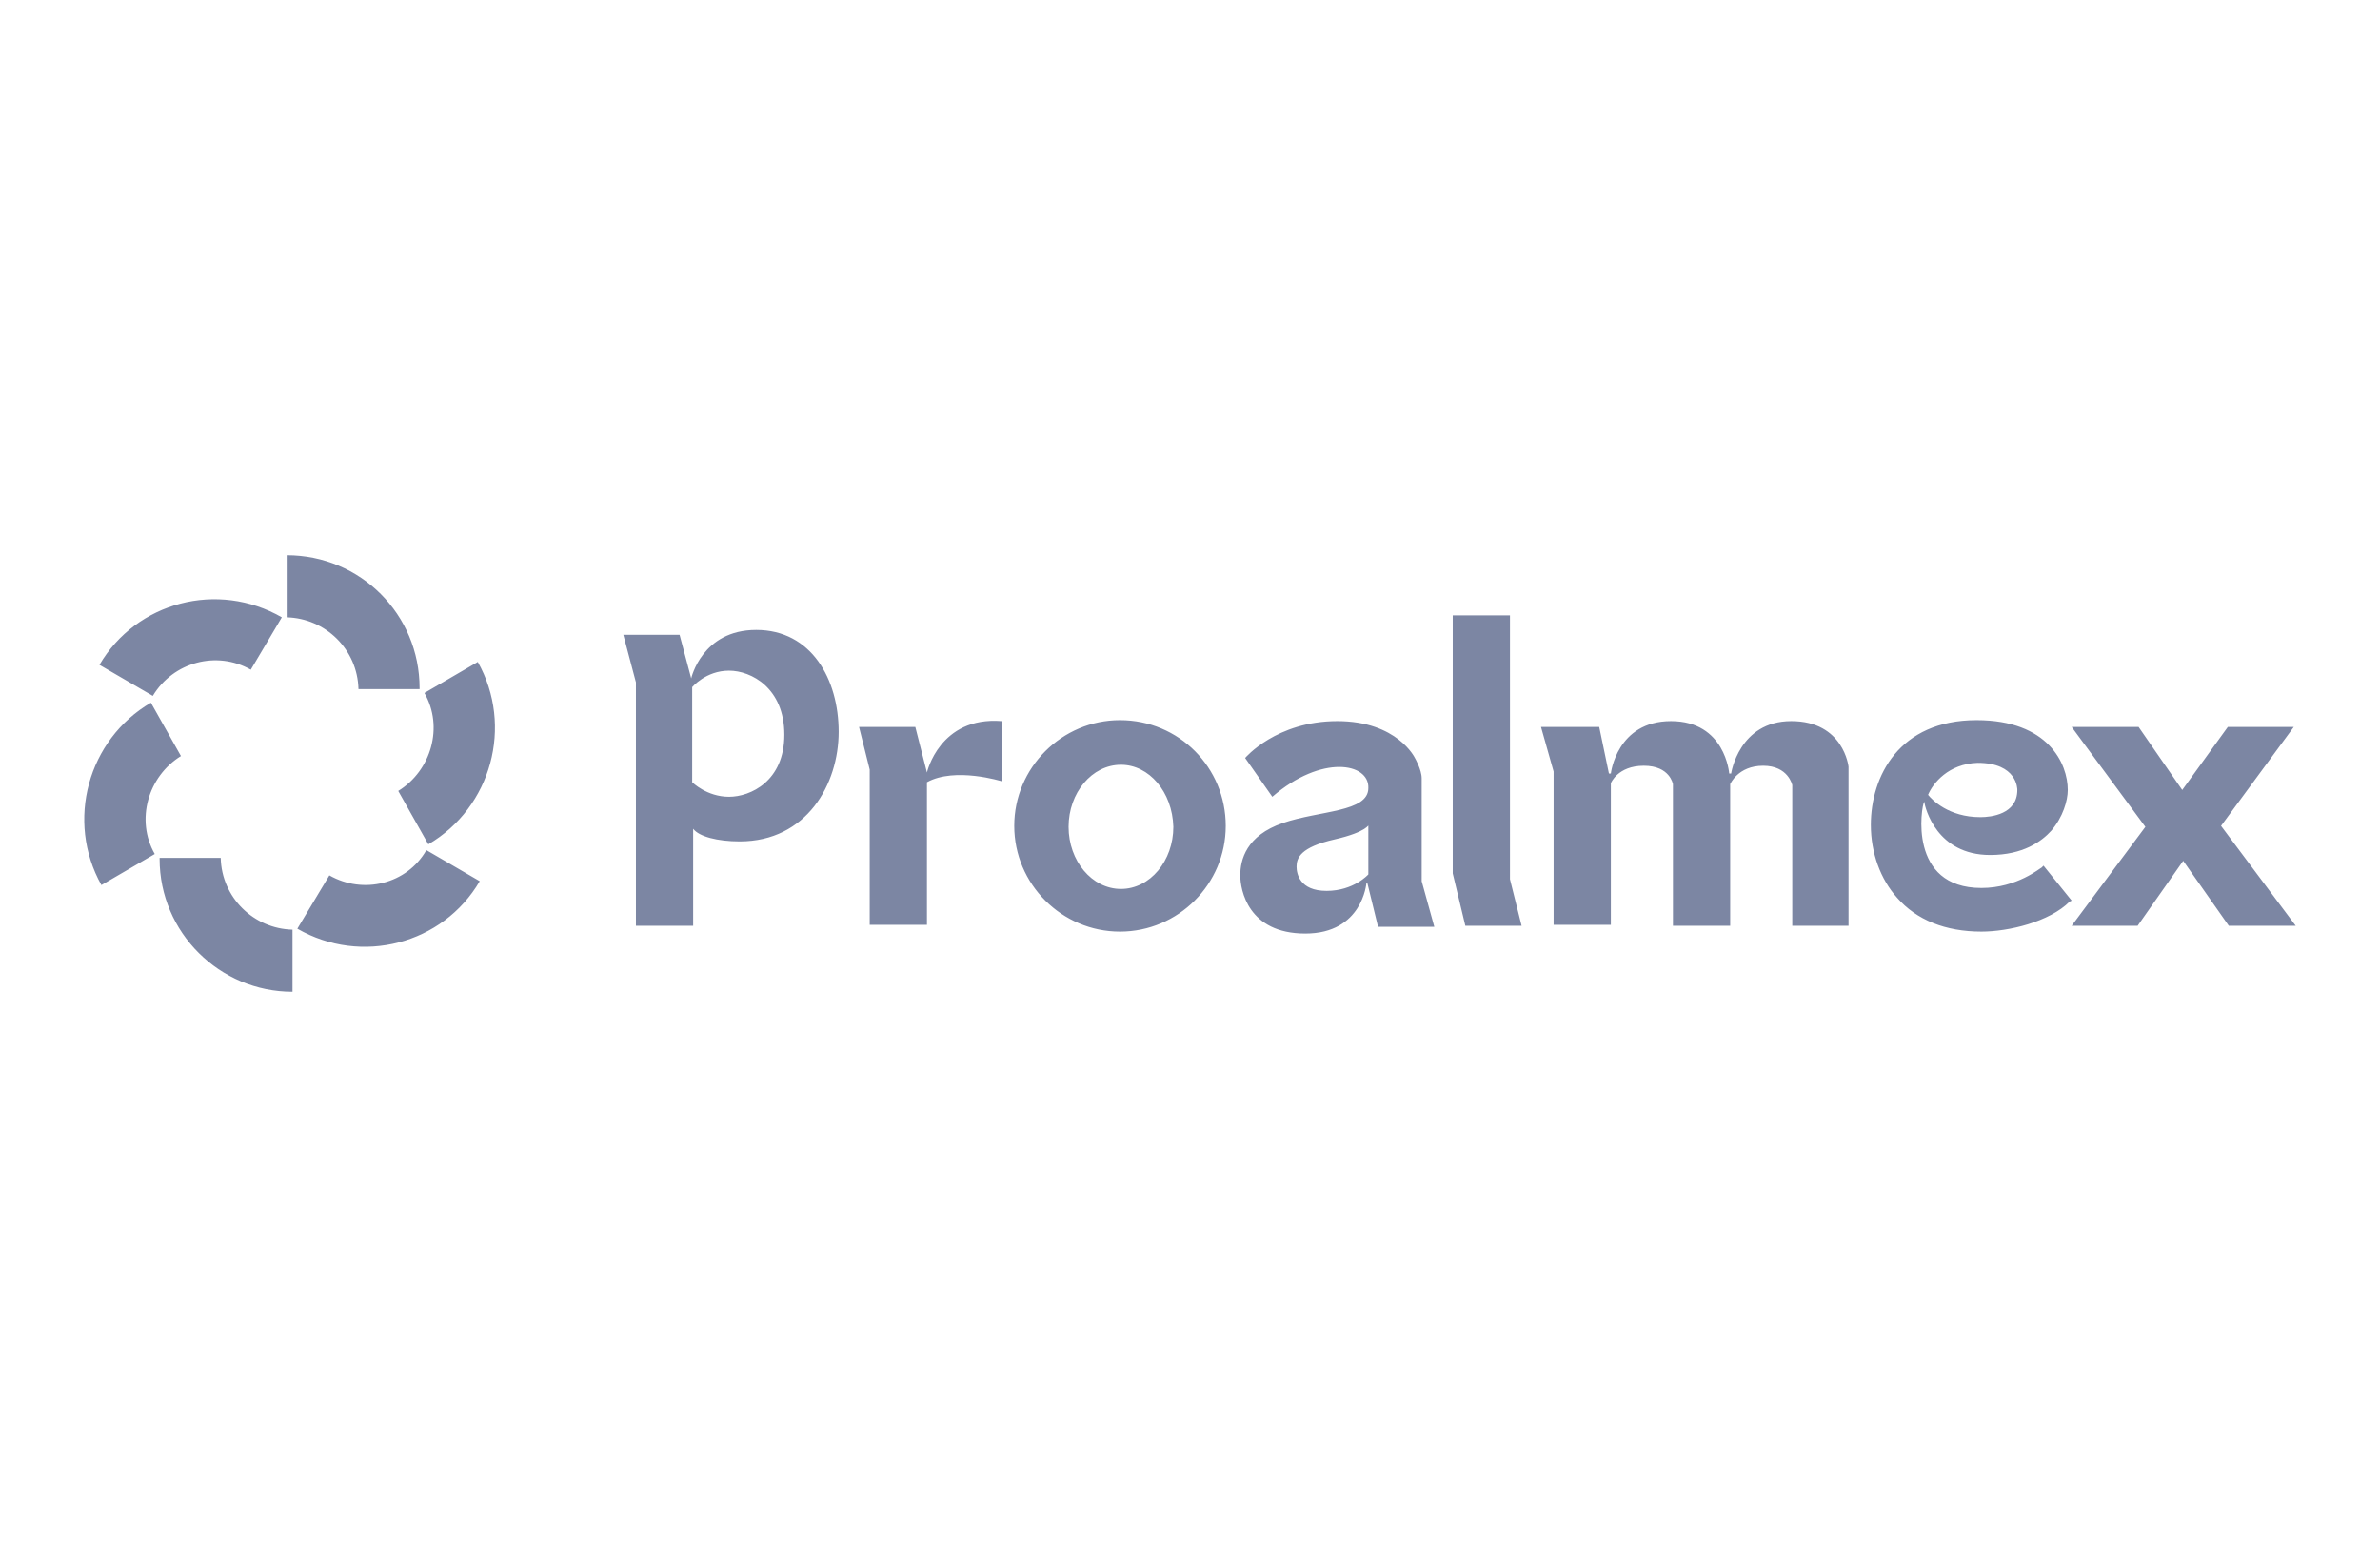
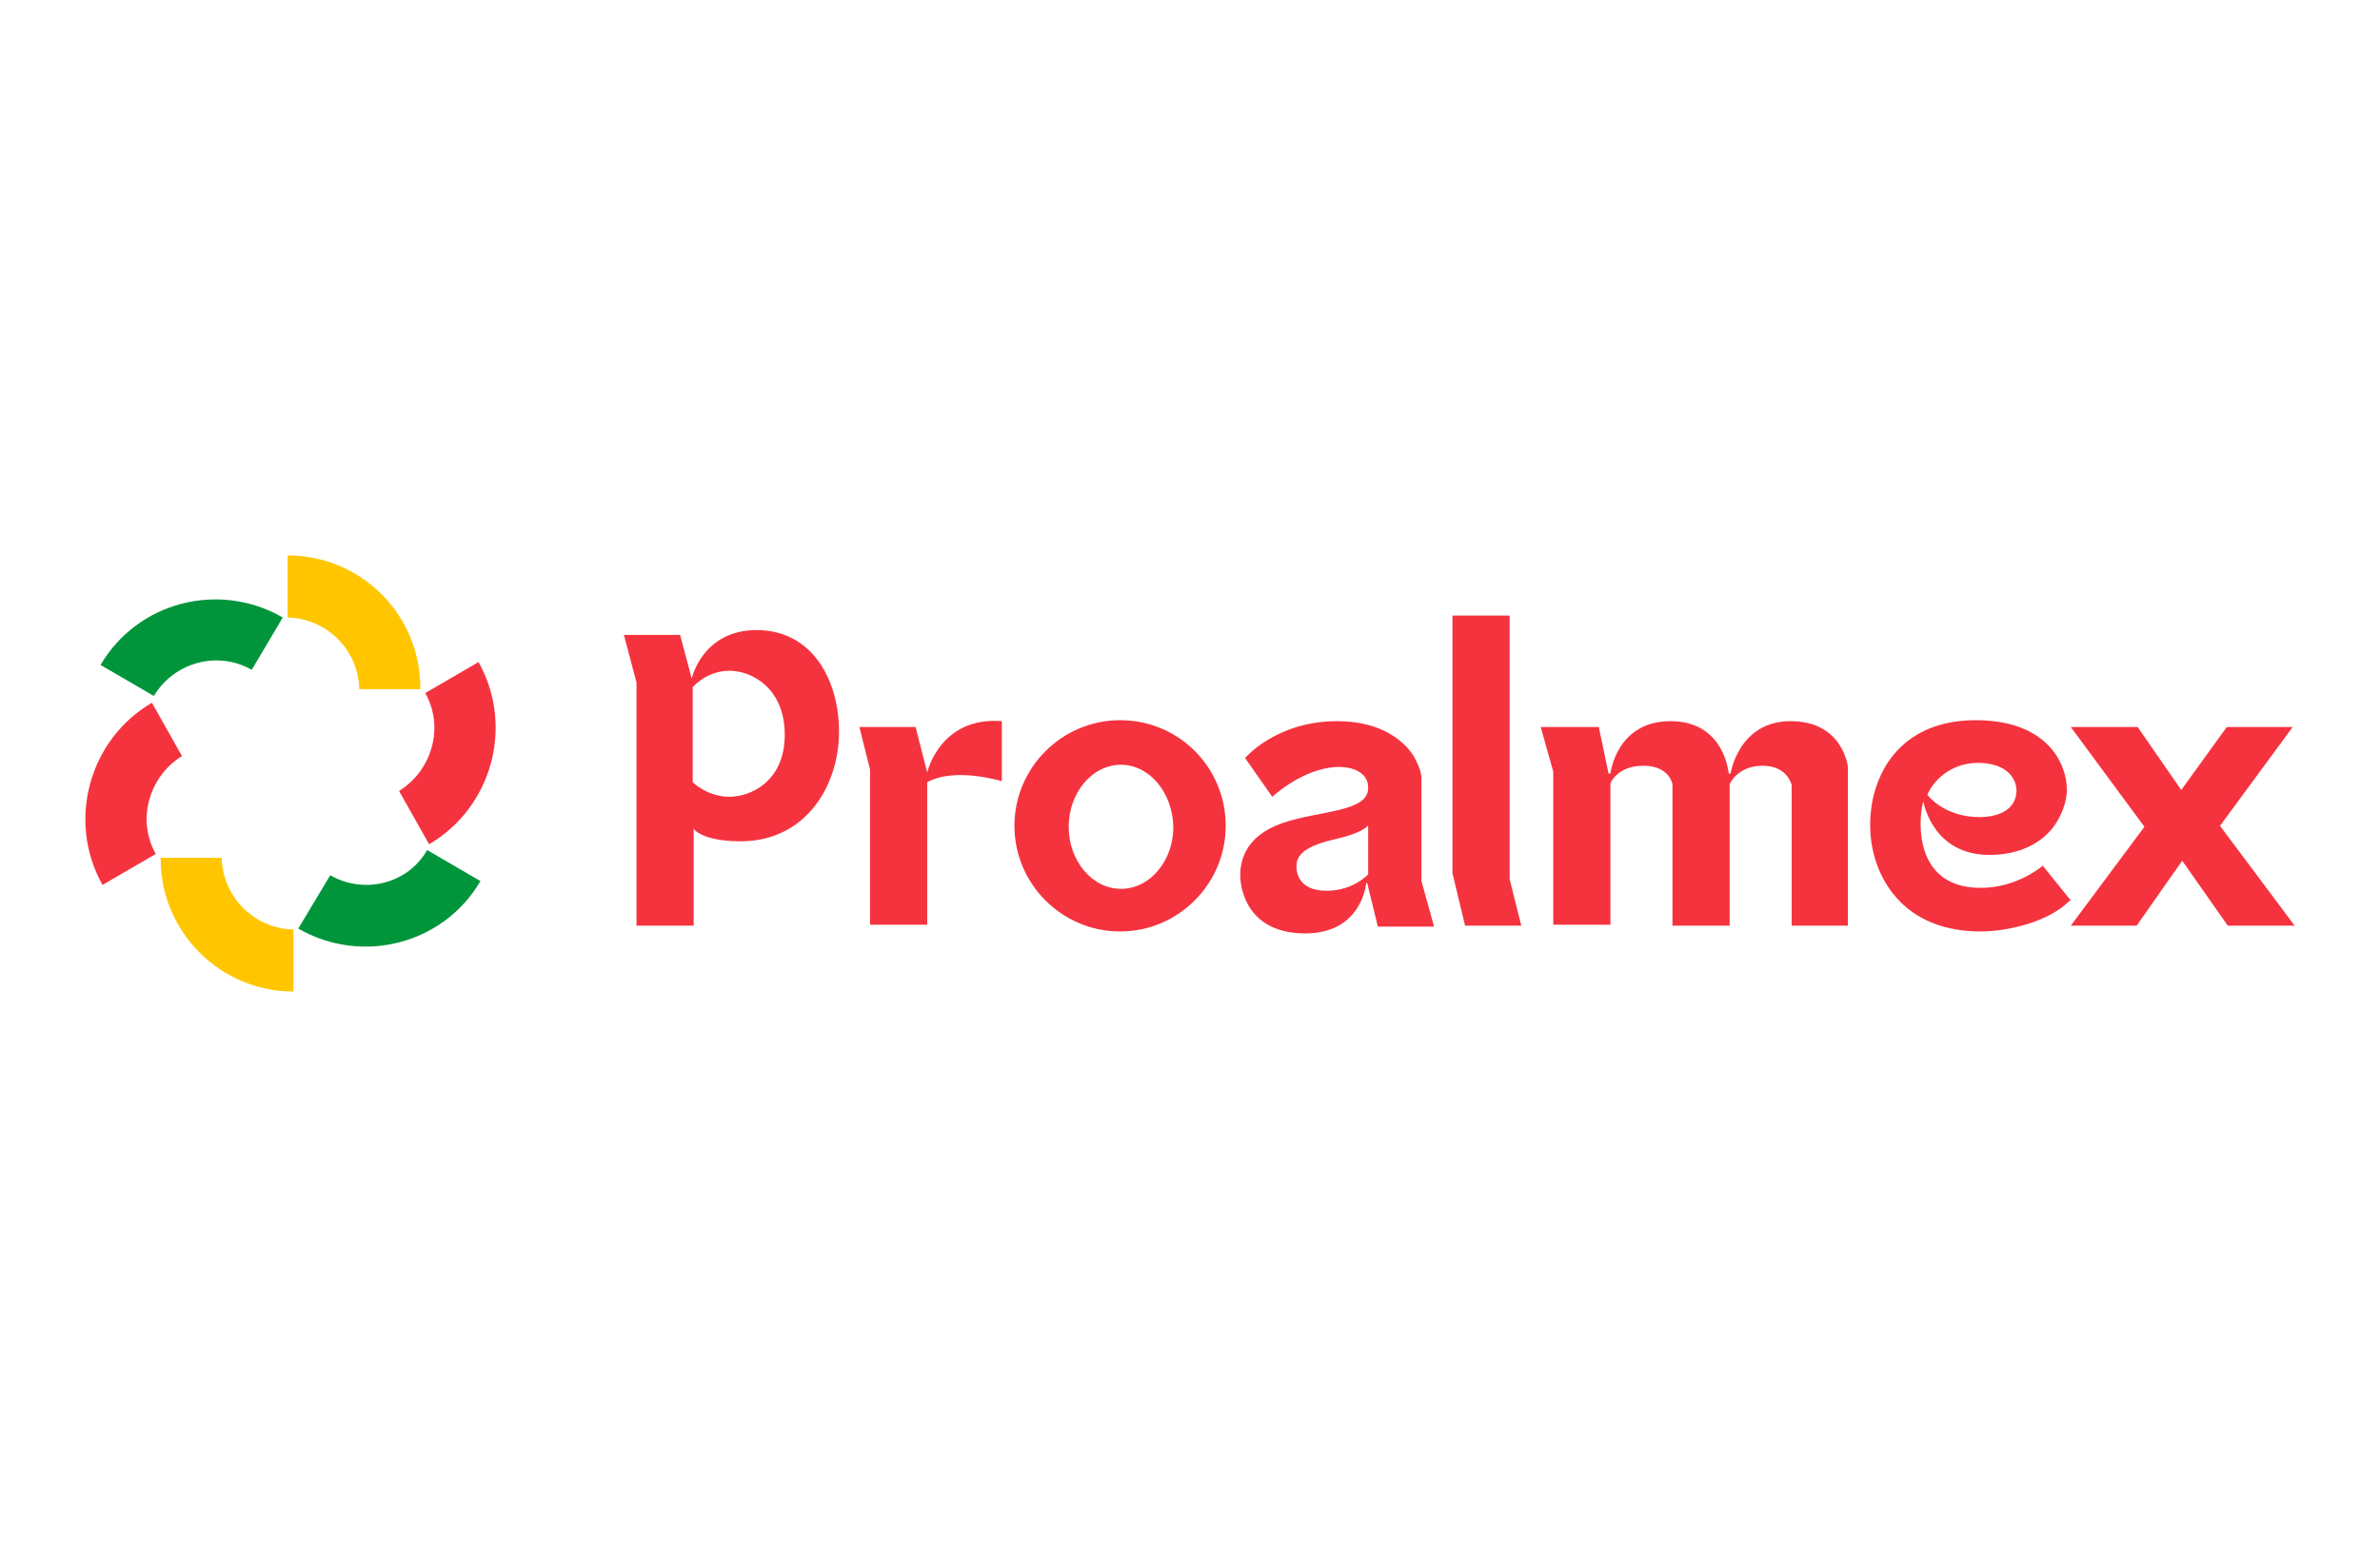
<svg xmlns="http://www.w3.org/2000/svg" width="100%" height="100%" viewBox="0 0 200 130" version="1.1" xml:space="preserve" style="fill-rule:evenodd;clip-rule:evenodd;stroke-linejoin:round;stroke-miterlimit:2;">
  <g transform="matrix(0.815201,0,0,0.815201,5.26063,45.8428)">
-     <path d="M10,32.3L10,32.2L16.3,32.2C16.4,36.3 19.7,39.5 23.7,39.6L23.7,46C16.2,46 10,39.9 10,32.3ZM36.8,14.7L36.8,14.8L30.5,14.8C30.4,10.7 27.1,7.5 23.1,7.4L23.1,1C30.7,1 36.8,7.1 36.8,14.7ZM9.1,16.2L12.2,21.7C8.8,23.8 7.5,28.3 9.5,31.8L4,35C0.3,28.4 2.6,20 9.1,16.2ZM37.7,30.8L34.6,25.3C38,23.2 39.3,18.7 37.3,15.2L42.8,12C46.5,18.6 44.2,27 37.7,30.8ZM22.6,7.4L19.4,12.8C15.9,10.8 11.4,12 9.3,15.5L3.8,12.3C7.6,5.8 16,3.6 22.6,7.4ZM24.2,39.5L27.5,34C31,36 35.5,34.9 37.5,31.4L43,34.6C39.2,41.1 30.8,43.3 24.2,39.5ZM119.9,28.9C119.9,34.9 115,39.8 109,39.8C103,39.8 98.1,34.9 98.1,28.9C98.1,22.9 103,18 109,18C115.1,18 119.9,22.9 119.9,28.9ZM109.1,22.6C106.1,22.6 103.7,25.5 103.7,29C103.7,32.5 106.1,35.4 109.1,35.4C112.1,35.4 114.5,32.5 114.5,29C114.4,25.4 112,22.6 109.1,22.6ZM82.1,18.7L87.9,18.7L89.1,23.4C89.1,23.4 90.4,17.6 96.8,18.1L96.8,24.3C96.8,24.3 92,22.8 89.1,24.4L89.1,39.1L83.2,39.1L83.2,23.1L82.1,18.7ZM124.7,25.9L121.9,21.9C121.9,21.9 125.1,18.1 131.4,18.1C137.6,18.1 139.4,21.9 139.4,21.9C139.4,21.9 140.1,23.1 140.1,24L140.1,34.6L141.4,39.3L135.6,39.3L134.5,34.8L134.4,34.8C134.4,34.8 134,40 128.1,40C122.2,40 121.4,35.5 121.4,34C121.4,32.4 122,29.9 125.8,28.6C129.6,27.3 134.6,27.5 134.6,25C134.7,22.4 129.8,21.5 124.7,25.9ZM131.1,30.3C127.6,31.1 127.2,32.2 127.2,33.1C127.2,33.8 127.5,35.6 130.3,35.6C133.1,35.6 134.6,33.9 134.6,33.9L134.6,28.9C134.6,28.7 134.6,29.5 131.1,30.3ZM152.4,18.7L158.4,18.7L159.4,23.5L159.6,23.5C159.6,23.5 160.2,18.1 165.8,18.1C171.4,18.1 171.8,23.5 171.8,23.5L172,23.5C172,23.5 172.8,18.1 178.2,18.1C183.6,18.1 184.1,22.8 184.1,22.8L184.1,39.2L178.3,39.2L178.3,24.7C178.3,24.7 177.9,22.7 175.3,22.7C172.7,22.7 171.9,24.6 171.9,24.6L171.9,39.2L166,39.2L166,24.6C166,24.6 165.7,22.7 163,22.7C160.3,22.7 159.6,24.5 159.6,24.5L159.6,39.1L153.7,39.1L153.7,23.3L152.4,18.7ZM207.1,18.7L214,18.7L218.5,25.2L223.2,18.7L230,18.7L222.5,28.9L230.2,39.2L223.3,39.2L218.6,32.5L213.9,39.2L207.1,39.2L214.7,29L207.1,18.7ZM57.8,9.2L63.6,9.2L64.8,13.7C64.8,13.7 65.9,8.7 71.5,8.7C77.2,8.7 80,13.8 80,19.2C80,24.6 76.7,30.5 69.8,30.5C67.5,30.5 65.6,30 65,29.2L65,39.2L59.1,39.2L59.1,14.1L57.8,9.2ZM64.9,24.4C64.9,24.4 66.4,25.9 68.7,25.9C70.9,25.9 74.4,24.3 74.4,19.5C74.4,14.7 71,12.9 68.7,12.9C66.3,12.9 64.9,14.6 64.9,14.6L64.9,24.4ZM143.3,7.2L149.2,7.2L149.2,34.4L150.4,39.2L144.6,39.2L143.3,33.8L143.3,7.2ZM197.8,39.8C194.1,39.8 191.1,38.6 189.1,36.3C187.4,34.4 186.4,31.7 186.4,28.8C186.4,23.8 189.3,18 197.3,18C204.7,18 206.7,22.5 206.7,25.2C206.7,26.3 206.2,28 205,29.4C204,30.5 202.1,31.9 198.7,31.9C193.2,31.9 192,27.1 191.9,26.4C191.6,26.9 190.2,35.3 197.8,35.3C201.5,35.3 203.9,33.2 204,33.2L204.2,33L207.1,36.6L206.9,36.7C204.8,38.8 200.6,39.8 197.8,39.8ZM192.3,25.7C192.7,26.2 194.4,28 197.7,28C198.8,28 201.5,27.7 201.5,25.2C201.5,25.1 201.5,22.4 197.4,22.4C194.4,22.5 192.8,24.5 192.3,25.7Z" style="fill:rgb(124,134,163);" />
+     <g transform="matrix(0.998994,0,0,0.998994,0.116955,0.023622)">
+       <path d="M10,32.3C10,39.9 16.2,46 23.7,46L23.7,39.6C19.7,39.5 16.4,36.3 16.3,32.2L10,32.2L10,32.3Z" style="fill:rgb(255,198,0);fill-rule:nonzero;" />
+       <path d="M36.8,14.7C36.8,7.1 30.7,1 23.1,1L23.1,7.4C27.1,7.5 30.4,10.7 30.5,14.8L36.8,14.8L36.8,14.7Z" style="fill:rgb(255,198,0);fill-rule:nonzero;" />
+       <path d="M9.1,16.2C2.6,20 0.3,28.4 4,35L9.5,31.8C7.5,28.3 8.8,23.8 12.2,21.7L9.1,16.2Z" style="fill:rgb(245,51,63);fill-rule:nonzero;" />
+       <path d="M37.7,30.8C44.2,27 46.5,18.6 42.8,12L37.3,15.2C39.3,18.7 38,23.2 34.6,25.3L37.7,30.8Z" style="fill:rgb(245,51,63);fill-rule:nonzero;" />
+       <path d="M22.6,7.4C16,3.6 7.6,5.8 3.8,12.3L9.3,15.5C11.4,12 15.9,10.8 19.4,12.8L22.6,7.4Z" style="fill:rgb(0,149,59);fill-rule:nonzero;" />
+       <path d="M24.2,39.5C30.8,43.3 39.2,41.1 43,34.6L37.5,31.4C35.5,34.9 31,36 27.5,34L24.2,39.5Z" style="fill:rgb(0,149,59);fill-rule:nonzero;" />
+       <path d="M119.9,28.9C119.9,34.9 115,39.8 109,39.8C103,39.8 98.1,34.9 98.1,28.9C98.1,22.9 103,18 109,18C115.1,18 119.9,22.9 119.9,28.9M109.1,22.6C106.1,22.6 103.7,25.5 103.7,29C103.7,32.5 106.1,35.4 109.1,35.4C112.1,35.4 114.5,32.5 114.5,29C114.4,25.4 112,22.6 109.1,22.6" style="fill:rgb(245,51,63);fill-rule:nonzero;" />
+       <path d="M82.1,18.7L87.9,18.7L89.1,23.4C89.1,23.4 90.4,17.6 96.8,18.1L96.8,24.3C96.8,24.3 92,22.8 89.1,24.4L89.1,39.1L83.2,39.1L83.2,23.1L82.1,18.7Z" style="fill:rgb(245,51,63);fill-rule:nonzero;" />
+       <path d="M124.7,25.9L121.9,21.9C121.9,21.9 125.1,18.1 131.4,18.1C137.6,18.1 139.4,21.9 139.4,21.9C139.4,21.9 140.1,23.1 140.1,24L140.1,34.6L141.4,39.3L135.6,39.3L134.5,34.8L134.4,34.8C134.4,34.8 134,40 128.1,40C122.2,40 121.4,35.5 121.4,34C121.4,32.4 122,29.9 125.8,28.6C129.6,27.3 134.6,27.5 134.6,25C134.7,22.4 129.8,21.5 124.7,25.9M131.1,30.3C127.6,31.1 127.2,32.2 127.2,33.1C127.2,33.8 127.5,35.6 130.3,35.6C133.1,35.6 134.6,33.9 134.6,33.9L134.6,28.9C134.6,28.7 134.6,29.5 131.1,30.3" style="fill:rgb(245,51,63);fill-rule:nonzero;" />
+       <path d="M152.4,18.7L158.4,18.7L159.4,23.5L159.6,23.5C159.6,23.5 160.2,18.1 165.8,18.1C171.4,18.1 171.8,23.5 171.8,23.5L172,23.5C172,23.5 172.8,18.1 178.2,18.1C183.6,18.1 184.1,22.8 184.1,22.8L184.1,39.2L178.3,39.2L178.3,24.7C178.3,24.7 177.9,22.7 175.3,22.7C172.7,22.7 171.9,24.6 171.9,24.6L171.9,39.2L166,39.2L166,24.6C166,24.6 165.7,22.7 163,22.7C160.3,22.7 159.6,24.5 159.6,24.5L159.6,39.1L153.7,39.1L153.7,23.3L152.4,18.7Z" style="fill:rgb(245,51,63);fill-rule:nonzero;" />
+       <path d="M207.1,18.7L214,18.7L218.5,25.2L223.2,18.7L230,18.7L222.5,28.9L230.2,39.2L223.3,39.2L218.6,32.5L213.9,39.2L207.1,39.2L214.7,29L207.1,18.7Z" style="fill:rgb(245,51,63);fill-rule:nonzero;" />
+       <path d="M57.8,9.2L63.6,9.2L64.8,13.7C64.8,13.7 65.9,8.7 71.5,8.7C77.2,8.7 80,13.8 80,19.2C80,24.6 76.7,30.5 69.8,30.5C67.5,30.5 65.6,30 65,29.2L65,39.2L59.1,39.2L59.1,14.1L57.8,9.2ZM64.9,24.4C64.9,24.4 66.4,25.9 68.7,25.9C70.9,25.9 74.4,24.3 74.4,19.5C74.4,14.7 71,12.9 68.7,12.9C66.3,12.9 64.9,14.6 64.9,14.6L64.9,24.4Z" style="fill:rgb(245,51,63);fill-rule:nonzero;" />
+       <path d="M143.3,7.2L149.2,7.2L149.2,34.4L150.4,39.2L144.6,39.2L143.3,33.8L143.3,7.2Z" style="fill:rgb(245,51,63);fill-rule:nonzero;" />
+       <path d="M197.8,39.8C194.1,39.8 191.1,38.6 189.1,36.3C187.4,34.4 186.4,31.7 186.4,28.8C186.4,23.8 189.3,18 197.3,18C204.7,18 206.7,22.5 206.7,25.2C206.7,26.3 206.2,28 205,29.4C204,30.5 202.1,31.9 198.7,31.9C193.2,31.9 192,27.1 191.9,26.4C191.6,26.9 190.2,35.3 197.8,35.3C201.5,35.3 203.9,33.2 204,33.2L204.2,33L207.1,36.6L206.9,36.7C204.8,38.8 200.6,39.8 197.8,39.8M192.3,25.7C192.7,26.2 194.4,28 197.7,28C198.8,28 201.5,27.7 201.5,25.2C201.5,25.1 201.5,22.4 197.4,22.4C194.4,22.5 192.8,24.5 192.3,25.7" style="fill:rgb(245,51,63);fill-rule:nonzero;" />
+     </g>
  </g>
</svg>
